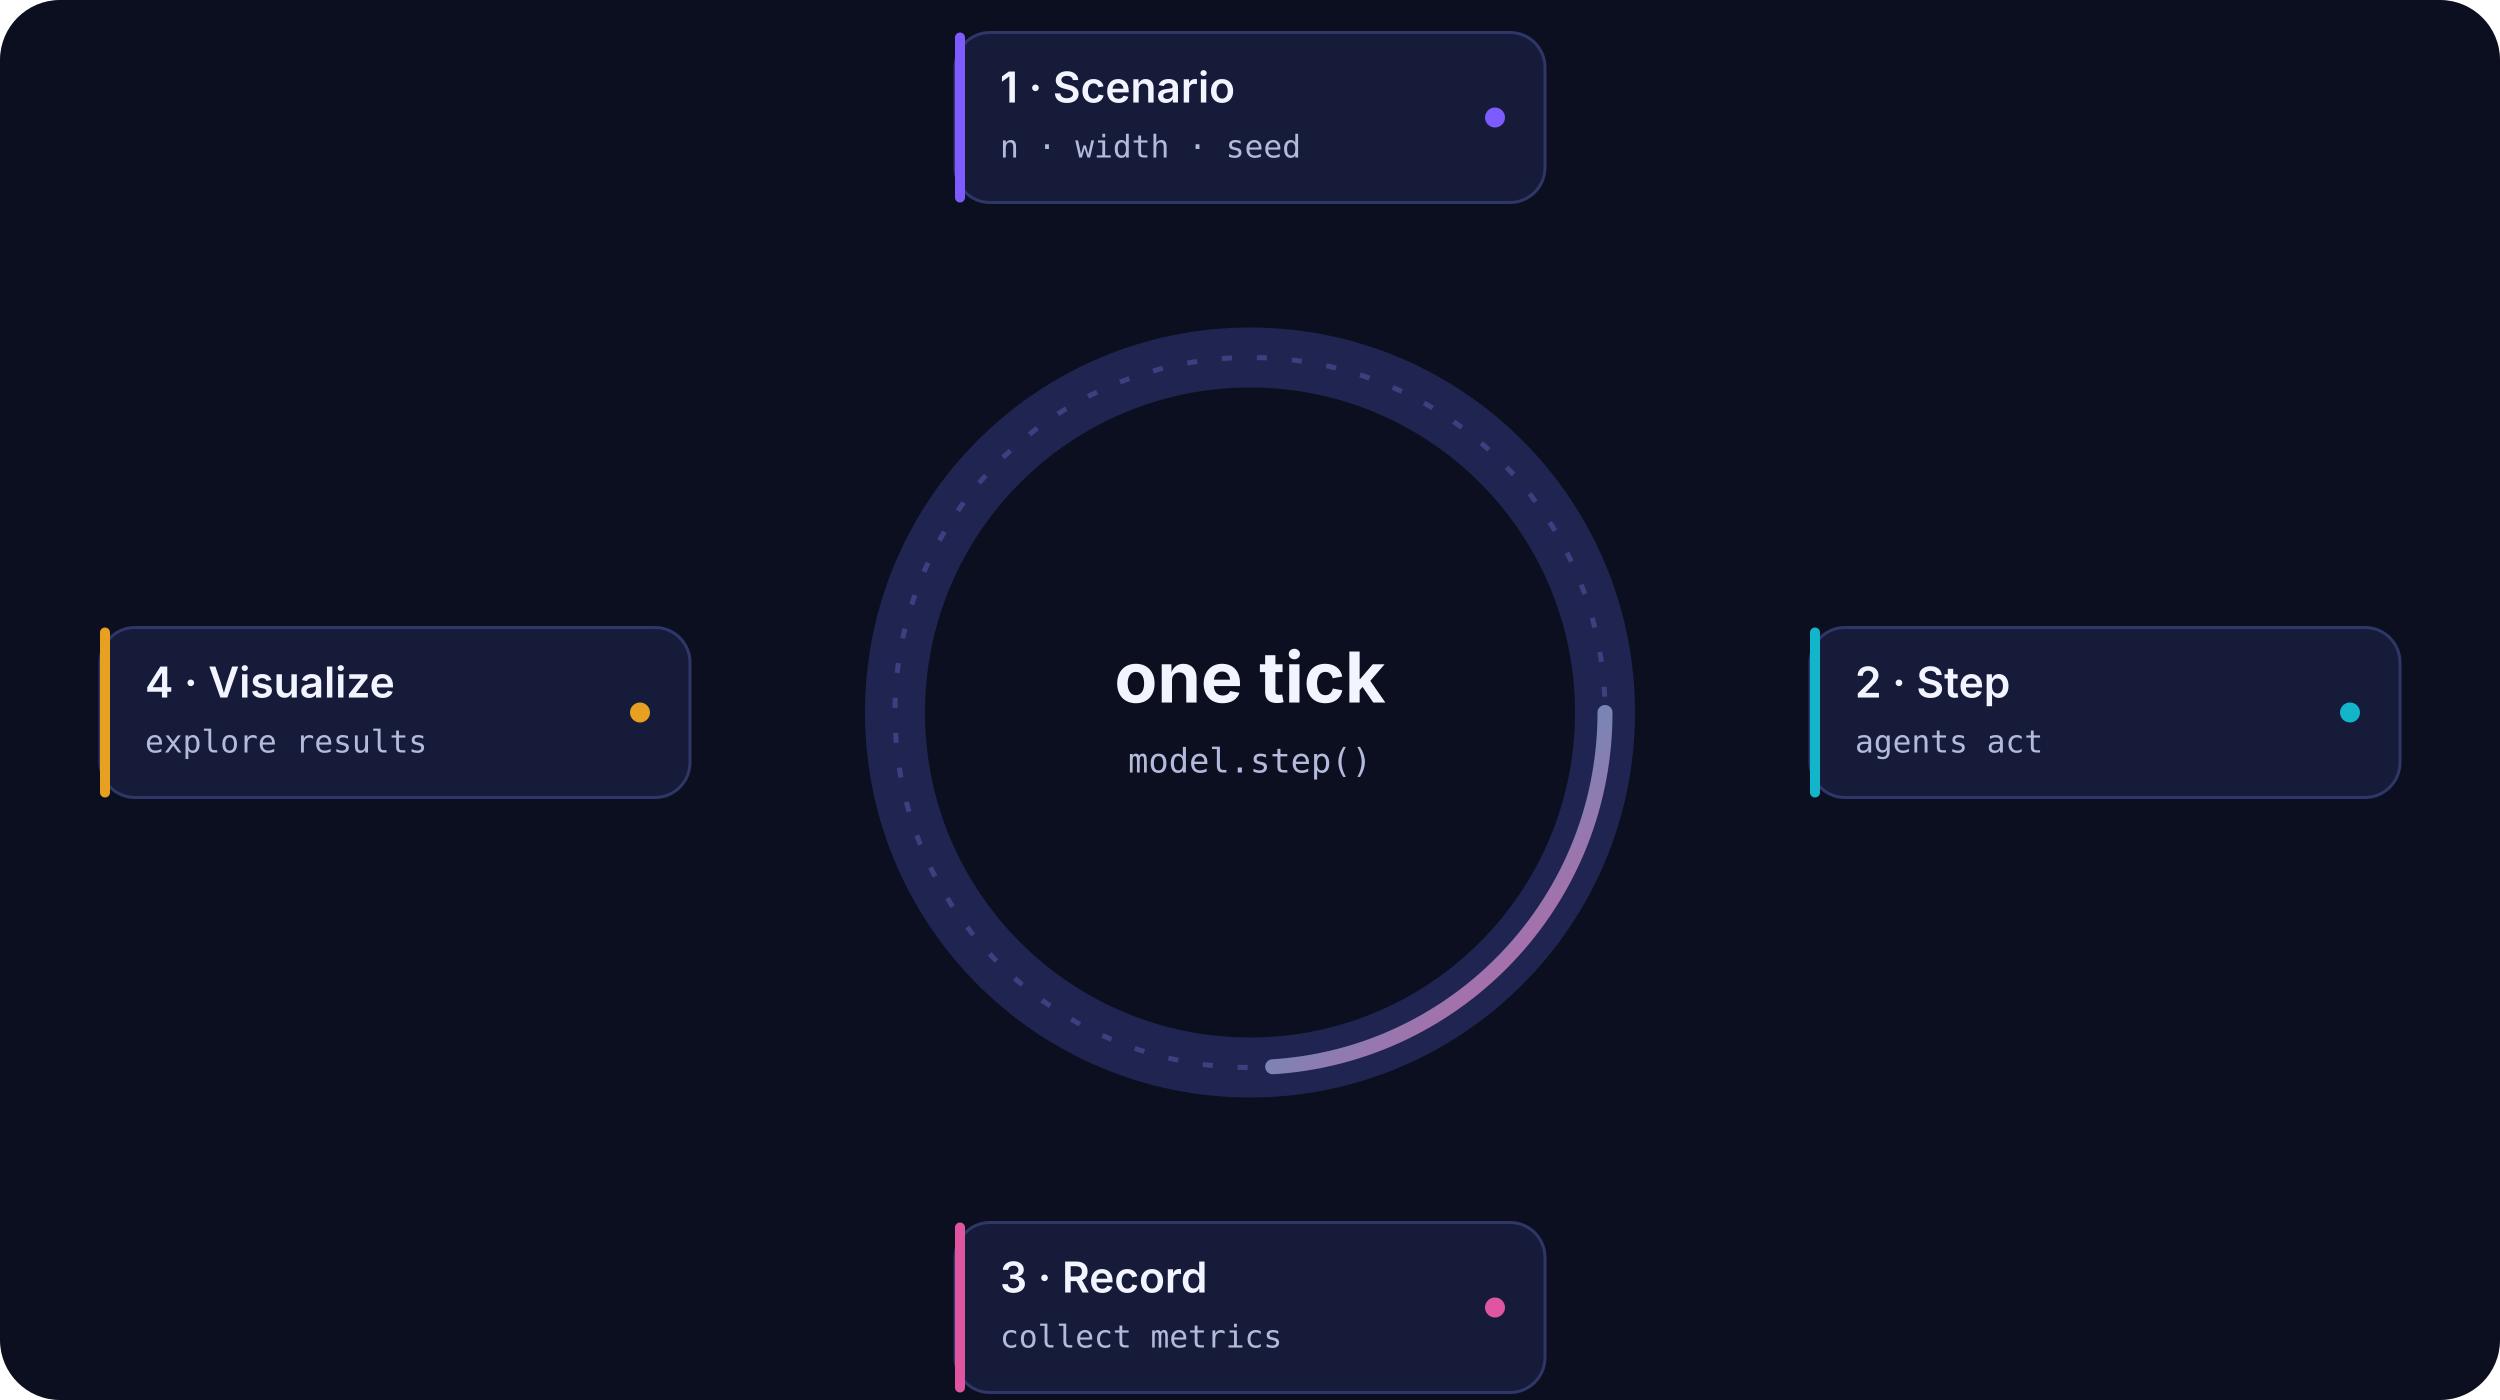
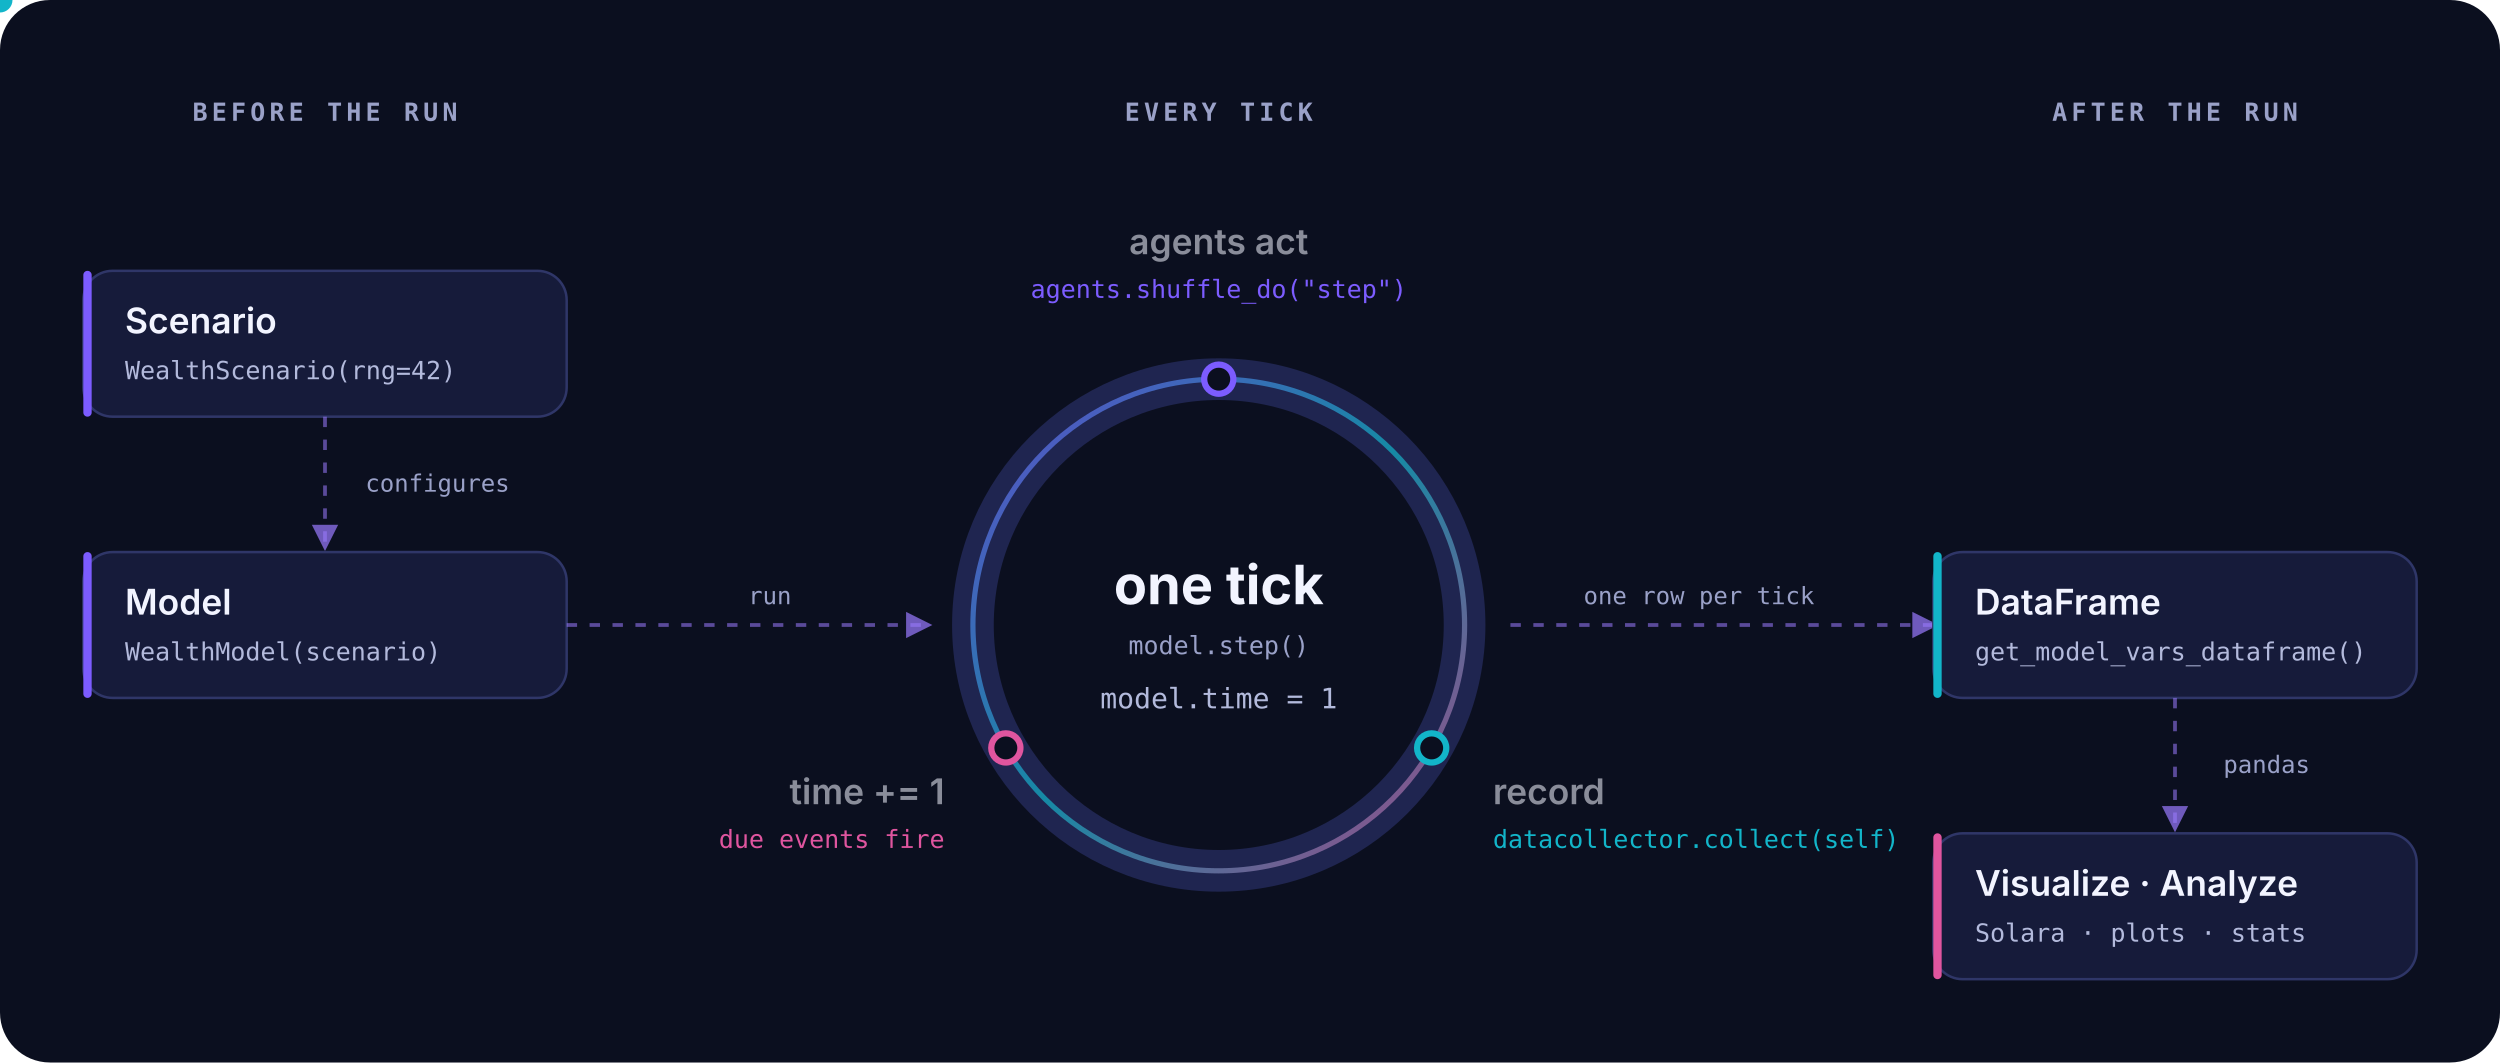
- <svg xmlns="http://www.w3.org/2000/svg" viewBox="0 0 1000 560" width="1000" height="560" role="img" aria-label="The Modelly simulation loop: scenario, step, record, visualize.">
+ <svg xmlns="http://www.w3.org/2000/svg" viewBox="0 0 1200 510" width="1200" height="510" role="img" aria-label="The Modelly simulation loop: a scenario configures the model once; every tick the agents act, data is recorded and time advances; after the run the rows are a pandas DataFrame to visualize and analyze.">
  <defs>
    <linearGradient id="ring" x1="0" y1="0" x2="1" y2="1">
      <stop offset="0" stop-color="#7C5CFF" />
      <stop offset="0.5" stop-color="#12B5C9" />
      <stop offset="1" stop-color="#E0559F" />
    </linearGradient>
-     <style>
-       @media (prefers-reduced-motion: reduce) { * { animation: none !important; } }
-     </style>
+     <marker id="head" viewBox="0 0 10 10" refX="8" refY="5" markerWidth="7" markerHeight="7" orient="auto">
+       <path d="M0 0 L10 5 L0 10 z" fill="#9B7BFF" fill-opacity="0.7" />
+     </marker>
  </defs>
-   <rect width="1000" height="560" rx="24" fill="#0B0F1F" />
-   <circle cx="500" cy="285" r="142" fill="none" stroke="#1F2550" stroke-width="24" />
-   <circle cx="500" cy="285" r="142" fill="none" stroke="#9B7BFF" stroke-opacity="0.28" stroke-width="2" stroke-dasharray="4 10">
-     <animate attributeName="stroke-dashoffset" from="0" to="-28" dur="3s" repeatCount="indefinite" />
+   <rect width="1200" height="510" rx="24" fill="#0B0F1F" />
+   <text x="156" y="58" text-anchor="middle" font-family="'JetBrains Mono', 'SF Mono', ui-monospace, Menlo, monospace" font-size="12" font-weight="600" letter-spacing="2" fill="#9AA1C8">BEFORE THE RUN</text>
+   <text x="585" y="58" text-anchor="middle" font-family="'JetBrains Mono', 'SF Mono', ui-monospace, Menlo, monospace" font-size="12" font-weight="600" letter-spacing="2" fill="#9AA1C8">EVERY TICK</text>
+   <text x="1044" y="58" text-anchor="middle" font-family="'JetBrains Mono', 'SF Mono', ui-monospace, Menlo, monospace" font-size="12" font-weight="600" letter-spacing="2" fill="#9AA1C8">AFTER THE RUN</text>
+   <g>
+     <rect x="40" y="130" width="232" height="70" rx="14" fill="#161B3A" stroke="#2F3668" stroke-width="1.2" />
+     <rect x="40" y="130" width="4" height="70" rx="2" fill="#7C5CFF" />
+     <text x="60" y="160" font-family="Inter, 'Segoe UI', 'Helvetica Neue', system-ui, -apple-system, sans-serif" font-size="17" font-weight="600" fill="#F2F4FF">Scenario</text>
+     <text x="60" y="182" font-family="'JetBrains Mono', 'SF Mono', ui-monospace, Menlo, monospace" font-size="12" fill="#B3BADC">WealthScenario(rng=42)</text>
+   </g>
+   <path d="M156 200 L156 262" fill="none" stroke="#9B7BFF" stroke-opacity="0.55" stroke-width="1.8" stroke-dasharray="5 6" marker-end="url(#head)">
+     <animate attributeName="stroke-dashoffset" from="22" to="0" dur="1.6s" repeatCount="indefinite" />
+   </path>
+   <text x="210" y="236" text-anchor="middle" font-family="'JetBrains Mono', 'SF Mono', ui-monospace, Menlo, monospace" font-size="11.5" fill="#9AA1C8">configures</text>
+   <g>
+     <rect x="40" y="265" width="232" height="70" rx="14" fill="#161B3A" stroke="#2F3668" stroke-width="1.2" />
+     <rect x="40" y="265" width="4" height="70" rx="2" fill="#7C5CFF" />
+     <text x="60" y="295" font-family="Inter, 'Segoe UI', 'Helvetica Neue', system-ui, -apple-system, sans-serif" font-size="17" font-weight="600" fill="#F2F4FF">Model</text>
+     <text x="60" y="317" font-family="'JetBrains Mono', 'SF Mono', ui-monospace, Menlo, monospace" font-size="12" fill="#B3BADC">WealthModel(scenario)</text>
+   </g>
+   <path d="M272 300 L445 300" fill="none" stroke="#9B7BFF" stroke-opacity="0.55" stroke-width="1.8" stroke-dasharray="5 6" marker-end="url(#head)">
+     <animate attributeName="stroke-dashoffset" from="22" to="0" dur="1.6s" repeatCount="indefinite" />
+   </path>
+   <text x="369.5" y="290" text-anchor="middle" font-family="'JetBrains Mono', 'SF Mono', ui-monospace, Menlo, monospace" font-size="11.5" fill="#9AA1C8">run</text>
+   <circle cx="585" cy="300" r="118" fill="none" stroke="#1F2550" stroke-width="20" />
+   <path id="tick" d="M585.0 182.0 A118 118 0 0 1 585.0 418.0 A118 118 0 0 1 585.0 182.0" fill="none" stroke="url(#ring)" stroke-width="2.5" stroke-opacity="0.7" />
+   <circle r="6" fill="#12B5C9">
+     <animateMotion dur="4.5s" repeatCount="indefinite">
+       <mpath href="#tick" />
+     </animateMotion>
  </circle>
-   <g transform="translate(500 285)">
-     <circle r="142" fill="none" stroke="url(#ring)" stroke-width="6" stroke-linecap="round" stroke-dasharray="214 892">
-       <animateTransform attributeName="transform" type="rotate" from="0" to="360" dur="9s" repeatCount="indefinite" />
+   <text x="585" y="290" text-anchor="middle" font-family="Inter, 'Segoe UI', 'Helvetica Neue', system-ui, -apple-system, sans-serif" font-size="26" font-weight="700" fill="#F2F4FF">one tick</text>
+   <text x="585" y="314" text-anchor="middle" font-family="'JetBrains Mono', 'SF Mono', ui-monospace, Menlo, monospace" font-size="12" fill="#9AA1C8">model.step()</text>
+   <text x="585" y="340" text-anchor="middle" font-family="'JetBrains Mono', 'SF Mono', ui-monospace, Menlo, monospace" font-size="13.5" fill="#B3BADC" opacity="1">model.time = 1<animate attributeName="opacity" values="1;0;0;0" keyTimes="0.000;0.250;0.500;0.750" calcMode="discrete" dur="18.0s" repeatCount="indefinite" />
+   </text>
+   <text x="585" y="340" text-anchor="middle" font-family="'JetBrains Mono', 'SF Mono', ui-monospace, Menlo, monospace" font-size="13.5" fill="#B3BADC" opacity="0">model.time = 2<animate attributeName="opacity" values="0;1;0;0" keyTimes="0.000;0.250;0.500;0.750" calcMode="discrete" dur="18.0s" repeatCount="indefinite" />
+   </text>
+   <text x="585" y="340" text-anchor="middle" font-family="'JetBrains Mono', 'SF Mono', ui-monospace, Menlo, monospace" font-size="13.5" fill="#B3BADC" opacity="0">model.time = 3<animate attributeName="opacity" values="0;0;1;0" keyTimes="0.000;0.250;0.500;0.750" calcMode="discrete" dur="18.0s" repeatCount="indefinite" />
+   </text>
+   <text x="585" y="340" text-anchor="middle" font-family="'JetBrains Mono', 'SF Mono', ui-monospace, Menlo, monospace" font-size="13.5" fill="#B3BADC" opacity="0">model.time = 4<animate attributeName="opacity" values="0;0;0;1" keyTimes="0.000;0.250;0.500;0.750" calcMode="discrete" dur="18.0s" repeatCount="indefinite" />
+   </text>
+   <g>
+     <circle cx="585.0" cy="182.0" r="16" fill="#7C5CFF" opacity="0">
+       <animate attributeName="opacity" values="0;0.25;0;0" keyTimes="0;0.06;0.3;1" dur="4.5s" begin="0.00s" repeatCount="indefinite" />
    </circle>
-   </g>
-   <circle r="4" fill="#12B5C9" opacity="0">
-     <animateMotion dur="9s" repeatCount="indefinite" path="M642 285 A142 142 0 1 1 358 285 A142 142 0 1 1 642 285" />
-   </circle>
-   <text x="500" y="281" text-anchor="middle" font-family="Inter, 'Segoe UI', 'Helvetica Neue', system-ui, -apple-system, sans-serif" font-size="28" font-weight="700" fill="#F2F4FF">one tick</text>
-   <text x="500" y="309" text-anchor="middle" font-family="'JetBrains Mono', 'SF Mono', ui-monospace, Menlo, monospace" font-size="13.5" fill="#B3BADC">model.step()</text>
-   <g>
-     <rect x="382" y="13" width="236" height="68" rx="14" fill="#161B3A" stroke="#2F3668" stroke-width="1.2" />
-     <rect x="382" y="13" width="4" height="68" rx="2" fill="#7C5CFF" />
-     <text x="400" y="41" font-family="Inter, 'Segoe UI', 'Helvetica Neue', system-ui, -apple-system, sans-serif" font-size="17" font-weight="600" fill="#F2F4FF">1 · Scenario</text>
-     <text x="400" y="63" font-family="'JetBrains Mono', 'SF Mono', ui-monospace, Menlo, monospace" font-size="12.5" fill="#B3BADC">n · width · seed</text>
-     <circle cx="598" cy="47" r="4" fill="#7C5CFF">
-       <animate attributeName="opacity" values="1;0.2;1" dur="2.8s" begin="-0.0s" repeatCount="indefinite" />
-     </circle>
+     <circle cx="585.0" cy="182.0" r="7" fill="#0B0F1F" stroke="#7C5CFF" stroke-width="3" />
+     <text x="585.0" y="122.0" text-anchor="middle" font-family="Inter, 'Segoe UI', 'Helvetica Neue', system-ui, -apple-system, sans-serif" font-size="17" font-weight="600" fill="#F2F4FF" fill-opacity="0.55">agents act<animate attributeName="fill-opacity" values="0.55;1;0.55;0.55" keyTimes="0;0.06;0.3;1" dur="4.5s" begin="0.00s" repeatCount="indefinite" />
+     </text>
+     <text x="585.0" y="143.0" text-anchor="middle" font-family="'JetBrains Mono', 'SF Mono', ui-monospace, Menlo, monospace" font-size="12" fill="#7C5CFF">agents.shuffle_do("step")</text>
  </g>
  <g>
-     <rect x="724" y="251" width="236" height="68" rx="14" fill="#161B3A" stroke="#2F3668" stroke-width="1.2" />
-     <rect x="724" y="251" width="4" height="68" rx="2" fill="#12B5C9" />
-     <text x="742" y="279" font-family="Inter, 'Segoe UI', 'Helvetica Neue', system-ui, -apple-system, sans-serif" font-size="17" font-weight="600" fill="#F2F4FF">2 · Step</text>
-     <text x="742" y="301" font-family="'JetBrains Mono', 'SF Mono', ui-monospace, Menlo, monospace" font-size="12.5" fill="#B3BADC">agents act</text>
-     <circle cx="940" cy="285" r="4" fill="#12B5C9">
-       <animate attributeName="opacity" values="1;0.2;1" dur="2.8s" begin="-0.7s" repeatCount="indefinite" />
+     <circle cx="687.2" cy="359.0" r="16" fill="#12B5C9" opacity="0">
+       <animate attributeName="opacity" values="0;0.25;0;0" keyTimes="0;0.06;0.3;1" dur="4.5s" begin="1.50s" repeatCount="indefinite" />
    </circle>
+     <circle cx="687.2" cy="359.0" r="7" fill="#0B0F1F" stroke="#12B5C9" stroke-width="3" />
+     <text x="716.6" y="386.0" text-anchor="start" font-family="Inter, 'Segoe UI', 'Helvetica Neue', system-ui, -apple-system, sans-serif" font-size="17" font-weight="600" fill="#F2F4FF" fill-opacity="0.55">record<animate attributeName="fill-opacity" values="0.55;1;0.55;0.55" keyTimes="0;0.06;0.3;1" dur="4.5s" begin="1.50s" repeatCount="indefinite" />
+     </text>
+     <text x="716.6" y="407.0" text-anchor="start" font-family="'JetBrains Mono', 'SF Mono', ui-monospace, Menlo, monospace" font-size="12" fill="#12B5C9">datacollector.collect(self)</text>
  </g>
  <g>
-     <rect x="382" y="489" width="236" height="68" rx="14" fill="#161B3A" stroke="#2F3668" stroke-width="1.2" />
-     <rect x="382" y="489" width="4" height="68" rx="2" fill="#E0559F" />
-     <text x="400" y="517" font-family="Inter, 'Segoe UI', 'Helvetica Neue', system-ui, -apple-system, sans-serif" font-size="17" font-weight="600" fill="#F2F4FF">3 · Record</text>
-     <text x="400" y="539" font-family="'JetBrains Mono', 'SF Mono', ui-monospace, Menlo, monospace" font-size="12.5" fill="#B3BADC">collect metrics</text>
-     <circle cx="598" cy="523" r="4" fill="#E0559F">
-       <animate attributeName="opacity" values="1;0.2;1" dur="2.8s" begin="-1.4s" repeatCount="indefinite" />
+     <circle cx="482.8" cy="359.0" r="16" fill="#E0559F" opacity="0">
+       <animate attributeName="opacity" values="0;0.25;0;0" keyTimes="0;0.06;0.3;1" dur="4.5s" begin="3.00s" repeatCount="indefinite" />
    </circle>
+     <circle cx="482.8" cy="359.0" r="7" fill="#0B0F1F" stroke="#E0559F" stroke-width="3" />
+     <text x="453.4" y="386.0" text-anchor="end" font-family="Inter, 'Segoe UI', 'Helvetica Neue', system-ui, -apple-system, sans-serif" font-size="17" font-weight="600" fill="#F2F4FF" fill-opacity="0.55">time += 1<animate attributeName="fill-opacity" values="0.55;1;0.55;0.55" keyTimes="0;0.06;0.3;1" dur="4.5s" begin="3.00s" repeatCount="indefinite" />
+     </text>
+     <text x="453.4" y="407.0" text-anchor="end" font-family="'JetBrains Mono', 'SF Mono', ui-monospace, Menlo, monospace" font-size="12" fill="#E0559F">due events fire</text>
  </g>
+   <path d="M725 300 L928 300" fill="none" stroke="#9B7BFF" stroke-opacity="0.55" stroke-width="1.8" stroke-dasharray="5 6" marker-end="url(#head)">
+     <animate attributeName="stroke-dashoffset" from="22" to="0" dur="1.6s" repeatCount="indefinite" />
+   </path>
+   <text x="815.5" y="290" text-anchor="middle" font-family="'JetBrains Mono', 'SF Mono', ui-monospace, Menlo, monospace" font-size="11.5" fill="#9AA1C8">one row per tick</text>
  <g>
-     <rect x="40" y="251" width="236" height="68" rx="14" fill="#161B3A" stroke="#2F3668" stroke-width="1.2" />
-     <rect x="40" y="251" width="4" height="68" rx="2" fill="#E8A020" />
-     <text x="58" y="279" font-family="Inter, 'Segoe UI', 'Helvetica Neue', system-ui, -apple-system, sans-serif" font-size="17" font-weight="600" fill="#F2F4FF">4 · Visualize</text>
-     <text x="58" y="301" font-family="'JetBrains Mono', 'SF Mono', ui-monospace, Menlo, monospace" font-size="12.5" fill="#B3BADC">explore results</text>
-     <circle cx="256" cy="285" r="4" fill="#E8A020">
-       <animate attributeName="opacity" values="1;0.2;1" dur="2.8s" begin="-2.1s" repeatCount="indefinite" />
-     </circle>
+     <rect x="928" y="265" width="232" height="70" rx="14" fill="#161B3A" stroke="#2F3668" stroke-width="1.2" />
+     <rect x="928" y="265" width="4" height="70" rx="2" fill="#12B5C9" />
+     <text x="948" y="295" font-family="Inter, 'Segoe UI', 'Helvetica Neue', system-ui, -apple-system, sans-serif" font-size="17" font-weight="600" fill="#F2F4FF">DataFrame</text>
+     <text x="948" y="317" font-family="'JetBrains Mono', 'SF Mono', ui-monospace, Menlo, monospace" font-size="12" fill="#B3BADC">get_model_vars_dataframe()</text>
+   </g>
+   <path d="M1044 335 L1044 397" fill="none" stroke="#9B7BFF" stroke-opacity="0.55" stroke-width="1.8" stroke-dasharray="5 6" marker-end="url(#head)">
+     <animate attributeName="stroke-dashoffset" from="22" to="0" dur="1.6s" repeatCount="indefinite" />
+   </path>
+   <text x="1088" y="371" text-anchor="middle" font-family="'JetBrains Mono', 'SF Mono', ui-monospace, Menlo, monospace" font-size="11.5" fill="#9AA1C8">pandas</text>
+   <g>
+     <rect x="928" y="400" width="232" height="70" rx="14" fill="#161B3A" stroke="#2F3668" stroke-width="1.2" />
+     <rect x="928" y="400" width="4" height="70" rx="2" fill="#E0559F" />
+     <text x="948" y="430" font-family="Inter, 'Segoe UI', 'Helvetica Neue', system-ui, -apple-system, sans-serif" font-size="17" font-weight="600" fill="#F2F4FF">Visualize · Analyze</text>
+     <text x="948" y="452" font-family="'JetBrains Mono', 'SF Mono', ui-monospace, Menlo, monospace" font-size="12" fill="#B3BADC">Solara · plots · stats</text>
  </g>
</svg>
